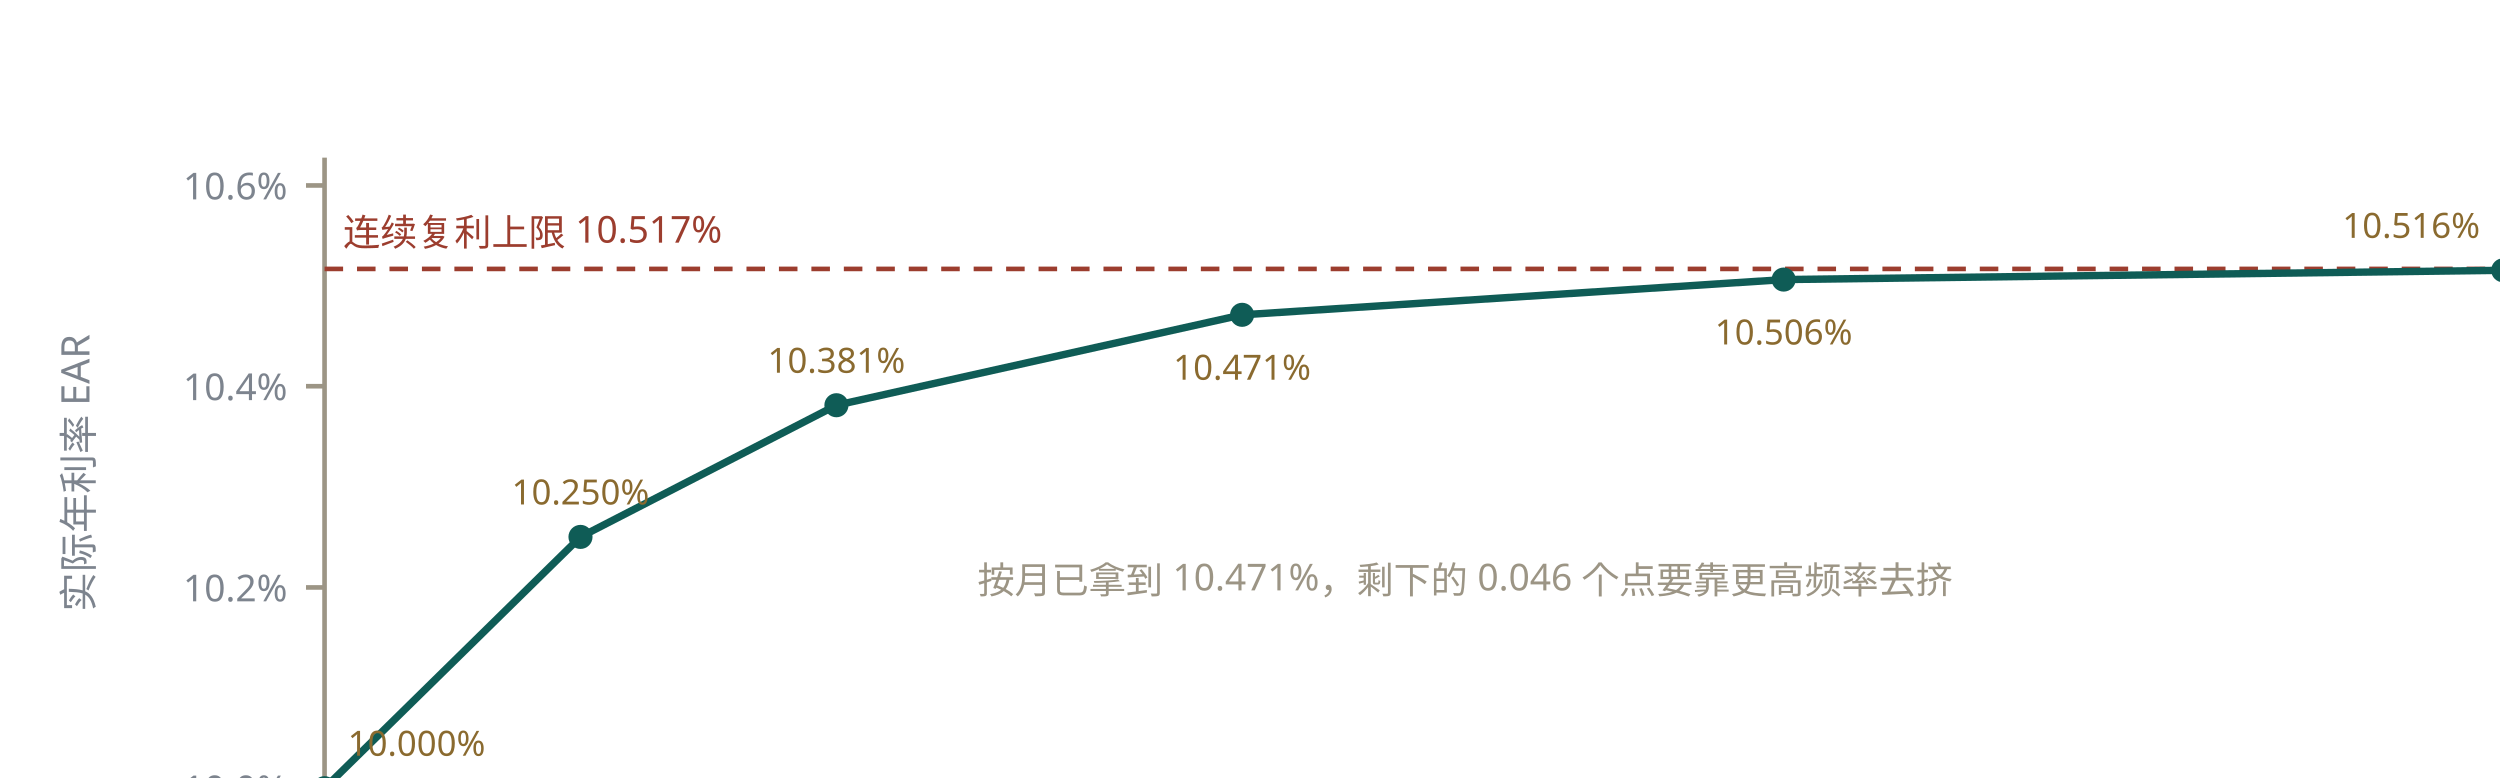
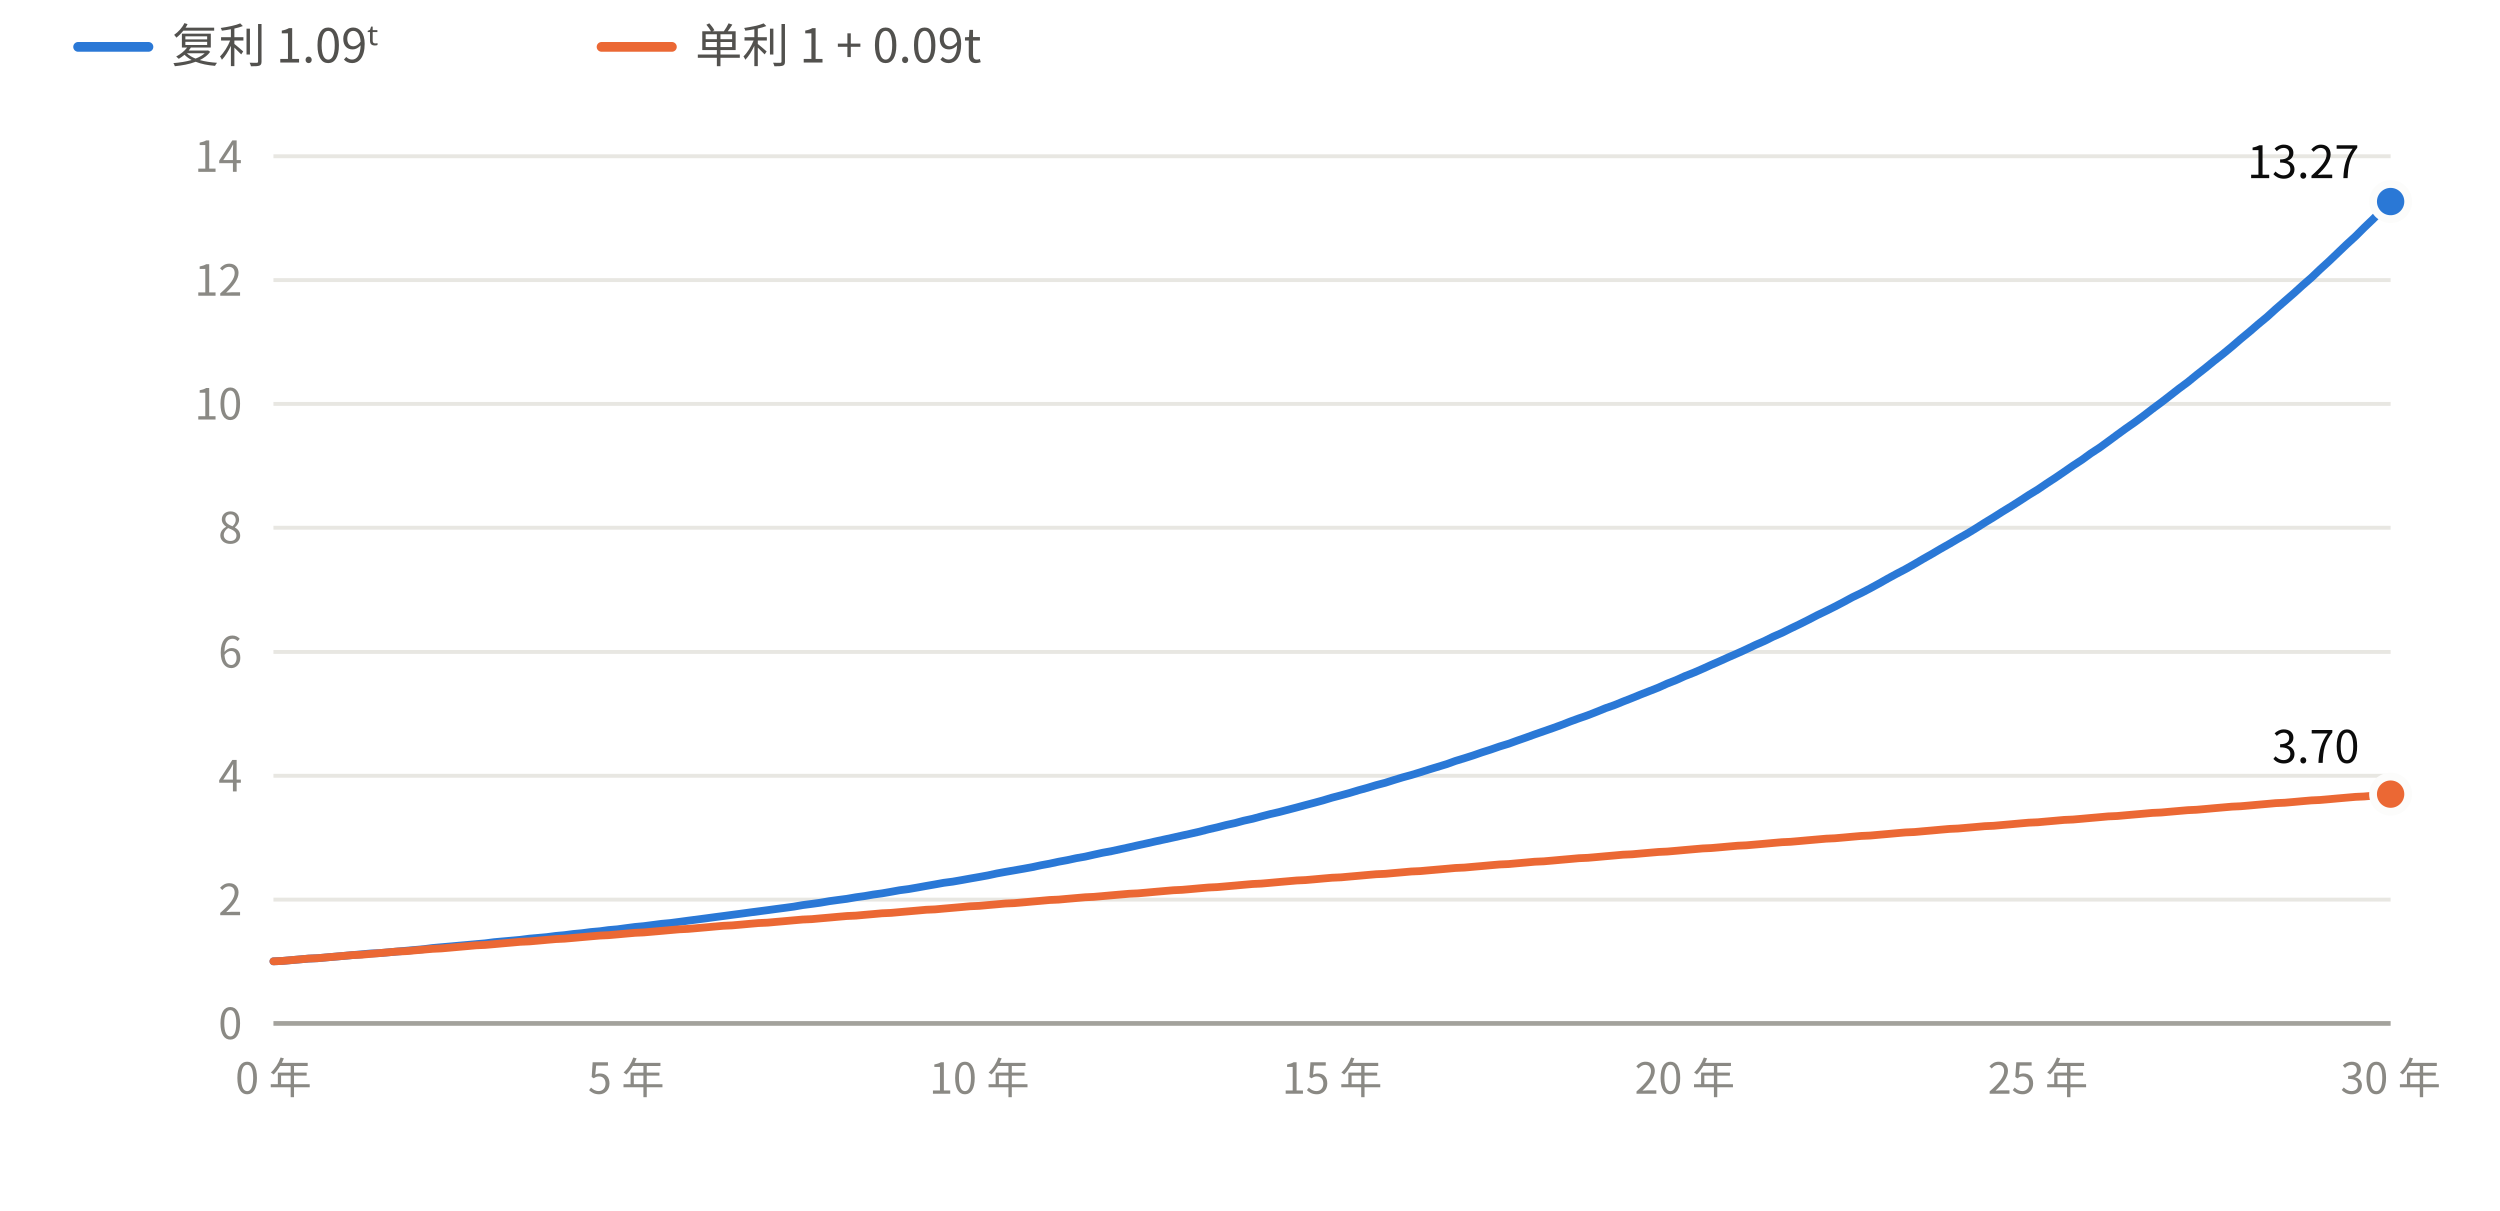
- <svg xmlns="http://www.w3.org/2000/svg" aria-label="折线从 10.000% 上升到 10.516%，逼近 10.517% 的虚线极限" role="img" viewbox="0 0 590 212">
-   <line stroke="#9c9585" stroke-width="1" x1="70" x2="552" y1="170" y2="170" />
-   <line stroke="#9c9585" stroke-width="1" x1="70" x2="70" y1="170" y2="34" />
-   <line stroke="#9c9585" stroke-width="1" x1="66" x2="70" y1="170.0" y2="170.0" />
-   <text fill="#7d848e" font-family="Microsoft YaHei, sans-serif" font-size="8" text-anchor="end" x="62" y="173.0">10.0%</text>
-   <line stroke="#9c9585" stroke-width="1" x1="66" x2="70" y1="126.7" y2="126.7" />
-   <text fill="#7d848e" font-family="Microsoft YaHei, sans-serif" font-size="8" text-anchor="end" x="62" y="129.7">10.2%</text>
-   <line stroke="#9c9585" stroke-width="1" x1="66" x2="70" y1="83.3" y2="83.3" />
-   <text fill="#7d848e" font-family="Microsoft YaHei, sans-serif" font-size="8" text-anchor="end" x="62" y="86.3">10.4%</text>
-   <line stroke="#9c9585" stroke-width="1" x1="66" x2="70" y1="40.0" y2="40.0" />
-   <text fill="#7d848e" font-family="Microsoft YaHei, sans-serif" font-size="8" text-anchor="end" x="62" y="43.0">10.6%</text>
-   <line stroke="#9c3d2e" stroke-dasharray="4,3" stroke-width="1" x1="70" x2="540" y1="58.0" y2="58.0" />
-   <text fill="#9c3d2e" font-family="Microsoft YaHei, sans-serif" font-size="8" x="74" y="53.0">连续复利上限 10.517%</text>
-   <path d="M70.0,170.0 L125.2,115.8 L180.4,87.4 L267.9,67.9 L384.7,60.3 L539.9,58.3" fill="none" stroke="#0f5c56" stroke-width="1.6" />
-   <circle cx="70.0" cy="170.0" fill="#0f5c56" r="2.6" />
-   <text fill="#8a6a2f" font-family="Microsoft YaHei, sans-serif" font-size="7.5" text-anchor="start" x="75.0" y="163.0">10.000%</text>
-   <circle cx="125.2" cy="115.8" fill="#0f5c56" r="2.6" />
-   <text fill="#8a6a2f" font-family="Microsoft YaHei, sans-serif" font-size="7.5" text-anchor="middle" x="125.2" y="108.8">10.250%</text>
-   <circle cx="180.4" cy="87.4" fill="#0f5c56" r="2.6" />
-   <text fill="#8a6a2f" font-family="Microsoft YaHei, sans-serif" font-size="7.5" text-anchor="middle" x="180.4" y="80.4">10.381%</text>
-   <circle cx="267.9" cy="67.9" fill="#0f5c56" r="2.6" />
-   <text fill="#8a6a2f" font-family="Microsoft YaHei, sans-serif" font-size="7.5" text-anchor="middle" x="267.9" y="81.9">10.471%</text>
-   <circle cx="384.7" cy="60.3" fill="#0f5c56" r="2.6" />
-   <text fill="#8a6a2f" font-family="Microsoft YaHei, sans-serif" font-size="7.5" text-anchor="middle" x="384.7" y="74.3">10.506%</text>
-   <circle cx="539.9" cy="58.3" fill="#0f5c56" r="2.6" />
-   <text fill="#8a6a2f" font-family="Microsoft YaHei, sans-serif" font-size="7.5" text-anchor="end" x="534.9" y="51.3">10.516%</text>
-   <text fill="#7d848e" font-family="Microsoft YaHei, sans-serif" font-size="8" text-anchor="middle" x="70.0" y="185">1</text>
-   <text fill="#7d848e" font-family="Microsoft YaHei, sans-serif" font-size="8" text-anchor="middle" x="125.2" y="185">2</text>
-   <text fill="#7d848e" font-family="Microsoft YaHei, sans-serif" font-size="8" text-anchor="middle" x="180.4" y="185">4</text>
-   <text fill="#7d848e" font-family="Microsoft YaHei, sans-serif" font-size="8" text-anchor="middle" x="267.9" y="185">12</text>
-   <text fill="#7d848e" font-family="Microsoft YaHei, sans-serif" font-size="8" text-anchor="middle" x="384.7" y="185">52</text>
-   <text fill="#7d848e" font-family="Microsoft YaHei, sans-serif" font-size="8" text-anchor="middle" x="539.9" y="185">365</text>
-   <text fill="#7d848e" font-family="Microsoft YaHei, sans-serif" font-size="8.5" text-anchor="middle" x="311" y="201">每年复利次数 m</text>
-   <text fill="#7d848e" font-family="Microsoft YaHei, sans-serif" font-size="8.5" text-anchor="middle" transform="rotate(-90 20 102)" x="20" y="102">实际年利率 EAR</text>
-   <text fill="#9c9585" font-family="Microsoft YaHei, sans-serif" font-size="8" text-anchor="middle" x="316" y="128">按月已拿到 10.471%，剩下的 0.046 个点要靠更高频率去挤</text>
+ <svg xmlns="http://www.w3.org/2000/svg" viewBox="0 0 640 310" width="640" height="310" font-family="'Microsoft YaHei','PingFang SC','Noto Sans CJK SC','Source Han Sans SC',sans-serif">
+   <line x1="20" x2="38" y1="12" y2="12" stroke="#2a78d6" stroke-width="2.5" stroke-linecap="round" />
+   <text x="44" y="16" font-size="12" fill="#52514e">复利 1.09ᵗ</text>
+   <line x1="154.0" x2="172.0" y1="12" y2="12" stroke="#eb6834" stroke-width="2.5" stroke-linecap="round" />
+   <text x="178.0" y="16" font-size="12" fill="#52514e">单利 1 + 0.09t</text>
+   <line x1="70" x2="612" y1="262.0" y2="262.0" stroke="#a3a29c" stroke-width="1.2" />
+   <text x="62.0" y="266.0" font-size="11" fill="#8a8984" text-anchor="end" font-weight="400">0</text>
+   <line x1="70" x2="612" y1="230.3" y2="230.3" stroke="#e8e7e2" stroke-width="1" />
+   <text x="62.0" y="234.3" font-size="11" fill="#8a8984" text-anchor="end" font-weight="400">2</text>
+   <line x1="70" x2="612" y1="198.6" y2="198.6" stroke="#e8e7e2" stroke-width="1" />
+   <text x="62.0" y="202.6" font-size="11" fill="#8a8984" text-anchor="end" font-weight="400">4</text>
+   <line x1="70" x2="612" y1="166.9" y2="166.9" stroke="#e8e7e2" stroke-width="1" />
+   <text x="62.0" y="170.9" font-size="11" fill="#8a8984" text-anchor="end" font-weight="400">6</text>
+   <line x1="70" x2="612" y1="135.1" y2="135.1" stroke="#e8e7e2" stroke-width="1" />
+   <text x="62.0" y="139.1" font-size="11" fill="#8a8984" text-anchor="end" font-weight="400">8</text>
+   <line x1="70" x2="612" y1="103.4" y2="103.4" stroke="#e8e7e2" stroke-width="1" />
+   <text x="62.0" y="107.4" font-size="11" fill="#8a8984" text-anchor="end" font-weight="400">10</text>
+   <line x1="70" x2="612" y1="71.7" y2="71.7" stroke="#e8e7e2" stroke-width="1" />
+   <text x="62.0" y="75.7" font-size="11" fill="#8a8984" text-anchor="end" font-weight="400">12</text>
+   <line x1="70" x2="612" y1="40.0" y2="40.0" stroke="#e8e7e2" stroke-width="1" />
+   <text x="62.0" y="44.0" font-size="11" fill="#8a8984" text-anchor="end" font-weight="400">14</text>
+   <text x="70.0" y="280.0" font-size="11" fill="#8a8984" text-anchor="middle" font-weight="400">0 年</text>
+   <text x="160.3" y="280.0" font-size="11" fill="#8a8984" text-anchor="middle" font-weight="400">5 年</text>
+   <text x="250.7" y="280.0" font-size="11" fill="#8a8984" text-anchor="middle" font-weight="400">10 年</text>
+   <text x="341.0" y="280.0" font-size="11" fill="#8a8984" text-anchor="middle" font-weight="400">15 年</text>
+   <text x="431.3" y="280.0" font-size="11" fill="#8a8984" text-anchor="middle" font-weight="400">20 年</text>
+   <text x="521.7" y="280.0" font-size="11" fill="#8a8984" text-anchor="middle" font-weight="400">25 年</text>
+   <text x="612.0" y="280.0" font-size="11" fill="#8a8984" text-anchor="middle" font-weight="400">30 年</text>
+   <polyline points="70.0,246.1 72.3,246.0 74.5,245.8 76.8,245.6 79.0,245.4 81.3,245.3 83.5,245.1 85.8,244.9 88.1,244.7 90.3,244.5 92.6,244.3 94.8,244.1 97.1,244.0 99.4,243.8 101.6,243.6 103.9,243.4 106.1,243.2 108.4,243.0 110.7,242.7 112.9,242.5 115.2,242.3 117.4,242.1 119.7,241.9 121.9,241.7 124.2,241.5 126.5,241.2 128.7,241.0 131.0,240.8 133.2,240.6 135.5,240.3 137.8,240.1 140.0,239.9 142.3,239.6 144.5,239.4 146.8,239.1 149.0,238.9 151.3,238.6 153.6,238.4 155.8,238.1 158.1,237.9 160.3,237.6 162.6,237.3 164.8,237.1 167.1,236.8 169.4,236.5 171.6,236.3 173.9,236.0 176.1,235.7 178.4,235.4 180.7,235.1 182.9,234.8 185.2,234.5 187.4,234.2 189.7,233.9 191.9,233.6 194.2,233.3 196.5,233.0 198.7,232.7 201.0,232.4 203.2,232.1 205.5,231.7 207.8,231.4 210.0,231.1 212.3,230.7 214.5,230.4 216.8,230.1 219.1,229.7 221.3,229.4 223.6,229.0 225.8,228.7 228.1,228.3 230.3,227.9 232.6,227.6 234.9,227.2 237.1,226.8 239.4,226.4 241.6,226.0 243.9,225.7 246.2,225.3 248.4,224.9 250.7,224.5 252.9,224.1 255.2,223.6 257.4,223.2 259.7,222.8 262.0,222.4 264.2,222.0 266.5,221.5 268.7,221.1 271.0,220.6 273.2,220.2 275.5,219.7 277.8,219.3 280.0,218.8 282.3,218.3 284.5,217.9 286.8,217.4 289.1,216.9 291.3,216.4 293.6,215.9 295.8,215.4 298.1,214.9 300.4,214.4 302.6,213.9 304.9,213.4 307.1,212.9 309.4,212.3 311.6,211.8 313.9,211.2 316.2,210.7 318.4,210.1 320.7,209.6 322.9,209.0 325.2,208.4 327.4,207.9 329.7,207.3 332.0,206.7 334.2,206.1 336.5,205.5 338.7,204.9 341.0,204.2 343.3,203.6 345.5,203.0 347.8,202.3 350.0,201.7 352.3,201.0 354.6,200.4 356.8,199.7 359.1,199.0 361.3,198.4 363.6,197.7 365.8,197.0 368.1,196.3 370.4,195.6 372.6,194.8 374.9,194.1 377.1,193.4 379.4,192.6 381.6,191.9 383.9,191.1 386.2,190.4 388.4,189.6 390.7,188.8 392.9,188.0 395.2,187.2 397.5,186.4 399.7,185.6 402.0,184.7 404.2,183.9 406.5,183.1 408.8,182.2 411.0,181.3 413.3,180.5 415.5,179.6 417.8,178.7 420.0,177.8 422.3,176.9 424.6,176.0 426.8,175.0 429.1,174.1 431.3,173.1 433.6,172.2 435.9,171.2 438.1,170.2 440.4,169.2 442.6,168.2 444.9,167.2 447.1,166.2 449.4,165.1 451.7,164.1 453.9,163.0 456.2,162.0 458.4,160.9 460.7,159.8 462.9,158.7 465.2,157.5 467.5,156.4 469.7,155.3 472.0,154.1 474.2,152.9 476.5,151.8 478.8,150.6 481.0,149.4 483.3,148.1 485.5,146.9 487.8,145.7 490.1,144.4 492.3,143.1 494.6,141.8 496.8,140.5 499.1,139.2 501.3,137.9 503.6,136.6 505.9,135.2 508.1,133.8 510.4,132.4 512.6,131.0 514.9,129.6 517.1,128.2 519.4,126.7 521.7,125.3 523.9,123.8 526.2,122.3 528.4,120.8 530.7,119.2 533.0,117.7 535.2,116.1 537.5,114.6 539.7,113.0 542.0,111.3 544.2,109.7 546.5,108.1 548.8,106.4 551.0,104.7 553.3,103.0 555.5,101.3 557.8,99.5 560.1,97.8 562.3,96.0 564.6,94.2 566.8,92.4 569.1,90.6 571.4,88.7 573.6,86.8 575.9,84.9 578.1,83.0 580.4,81.1 582.6,79.1 584.9,77.1 587.2,75.1 589.4,73.1 591.7,71.1 593.9,69.0 596.2,66.9 598.4,64.8 600.7,62.6 603.0,60.5 605.2,58.3 607.5,56.1 609.7,53.9 612.0,51.6" fill="none" stroke="#2a78d6" stroke-width="2" stroke-linejoin="round" stroke-linecap="round" />
+   <polyline points="70.0,246.1 72.3,246.0 74.5,245.8 76.8,245.6 79.0,245.4 81.3,245.3 83.5,245.1 85.8,244.9 88.1,244.7 90.3,244.5 92.6,244.4 94.8,244.2 97.1,244.0 99.4,243.8 101.6,243.6 103.9,243.5 106.1,243.3 108.4,243.1 110.7,242.9 112.9,242.8 115.2,242.6 117.4,242.4 119.7,242.2 121.9,242.0 124.2,241.9 126.5,241.7 128.7,241.5 131.0,241.3 133.2,241.1 135.5,241.0 137.8,240.8 140.0,240.6 142.3,240.4 144.5,240.3 146.8,240.1 149.0,239.9 151.3,239.7 153.6,239.5 155.8,239.4 158.1,239.2 160.3,239.0 162.6,238.8 164.8,238.7 167.1,238.5 169.4,238.3 171.6,238.1 173.9,237.9 176.1,237.8 178.4,237.6 180.7,237.4 182.9,237.2 185.2,237.0 187.4,236.9 189.7,236.7 191.9,236.5 194.2,236.3 196.5,236.2 198.7,236.0 201.0,235.8 203.2,235.6 205.5,235.4 207.8,235.3 210.0,235.1 212.3,234.9 214.5,234.7 216.8,234.5 219.1,234.4 221.3,234.2 223.6,234.0 225.8,233.8 228.1,233.7 230.3,233.5 232.6,233.3 234.9,233.1 237.1,232.9 239.4,232.8 241.6,232.6 243.9,232.4 246.2,232.2 248.4,232.0 250.7,231.9 252.9,231.7 255.2,231.5 257.4,231.3 259.7,231.2 262.0,231.0 264.2,230.8 266.5,230.6 268.7,230.4 271.0,230.3 273.2,230.1 275.5,229.9 277.8,229.7 280.0,229.6 282.3,229.4 284.5,229.2 286.8,229.0 289.1,228.8 291.3,228.7 293.6,228.5 295.8,228.3 298.1,228.1 300.4,227.9 302.6,227.8 304.9,227.6 307.1,227.4 309.4,227.2 311.6,227.1 313.9,226.9 316.2,226.7 318.4,226.5 320.7,226.3 322.9,226.2 325.2,226.0 327.4,225.8 329.7,225.6 332.0,225.4 334.2,225.3 336.5,225.1 338.7,224.9 341.0,224.7 343.3,224.6 345.5,224.4 347.8,224.2 350.0,224.0 352.3,223.8 354.6,223.7 356.8,223.5 359.1,223.3 361.3,223.1 363.6,223.0 365.8,222.8 368.1,222.6 370.4,222.4 372.6,222.2 374.9,222.1 377.1,221.9 379.4,221.7 381.6,221.5 383.9,221.3 386.2,221.2 388.4,221.0 390.7,220.8 392.9,220.6 395.2,220.5 397.5,220.3 399.7,220.1 402.0,219.9 404.2,219.7 406.5,219.6 408.8,219.4 411.0,219.2 413.3,219.0 415.5,218.8 417.8,218.7 420.0,218.5 422.3,218.3 424.6,218.1 426.8,218.0 429.1,217.8 431.3,217.6 433.6,217.4 435.9,217.2 438.1,217.1 440.4,216.9 442.6,216.7 444.9,216.5 447.1,216.4 449.4,216.2 451.7,216.0 453.9,215.8 456.2,215.6 458.4,215.5 460.7,215.3 462.9,215.1 465.2,214.9 467.5,214.7 469.7,214.6 472.0,214.4 474.2,214.2 476.5,214.0 478.8,213.9 481.0,213.7 483.3,213.5 485.5,213.3 487.8,213.1 490.1,213.0 492.3,212.8 494.6,212.6 496.8,212.4 499.1,212.2 501.3,212.1 503.6,211.9 505.9,211.7 508.1,211.5 510.4,211.4 512.6,211.2 514.9,211.0 517.1,210.8 519.4,210.6 521.7,210.5 523.9,210.3 526.2,210.1 528.4,209.9 530.7,209.8 533.0,209.6 535.2,209.4 537.5,209.2 539.7,209.0 542.0,208.9 544.2,208.7 546.5,208.5 548.8,208.3 551.0,208.1 553.3,208.0 555.5,207.8 557.8,207.6 560.1,207.4 562.3,207.3 564.6,207.1 566.8,206.9 569.1,206.7 571.4,206.5 573.6,206.4 575.9,206.2 578.1,206.0 580.4,205.8 582.6,205.6 584.9,205.5 587.2,205.3 589.4,205.1 591.7,204.9 593.9,204.8 596.2,204.6 598.4,204.4 600.7,204.2 603.0,204.0 605.2,203.9 607.5,203.7 609.7,203.5 612.0,203.3" fill="none" stroke="#eb6834" stroke-width="2" stroke-linejoin="round" stroke-linecap="round" />
+   <circle cx="612.0" cy="51.6" r="4.5" fill="#2a78d6" stroke="#fcfcfb" stroke-width="2" />
+   <text x="604.0" y="45.6" font-size="11.5" fill="#0b0b0b" text-anchor="end" font-weight="400">13.27</text>
+   <circle cx="612.0" cy="203.3" r="4.5" fill="#eb6834" stroke="#fcfcfb" stroke-width="2" />
+   <text x="604.0" y="195.3" font-size="11.5" fill="#0b0b0b" text-anchor="end" font-weight="400">3.70</text>
</svg>
